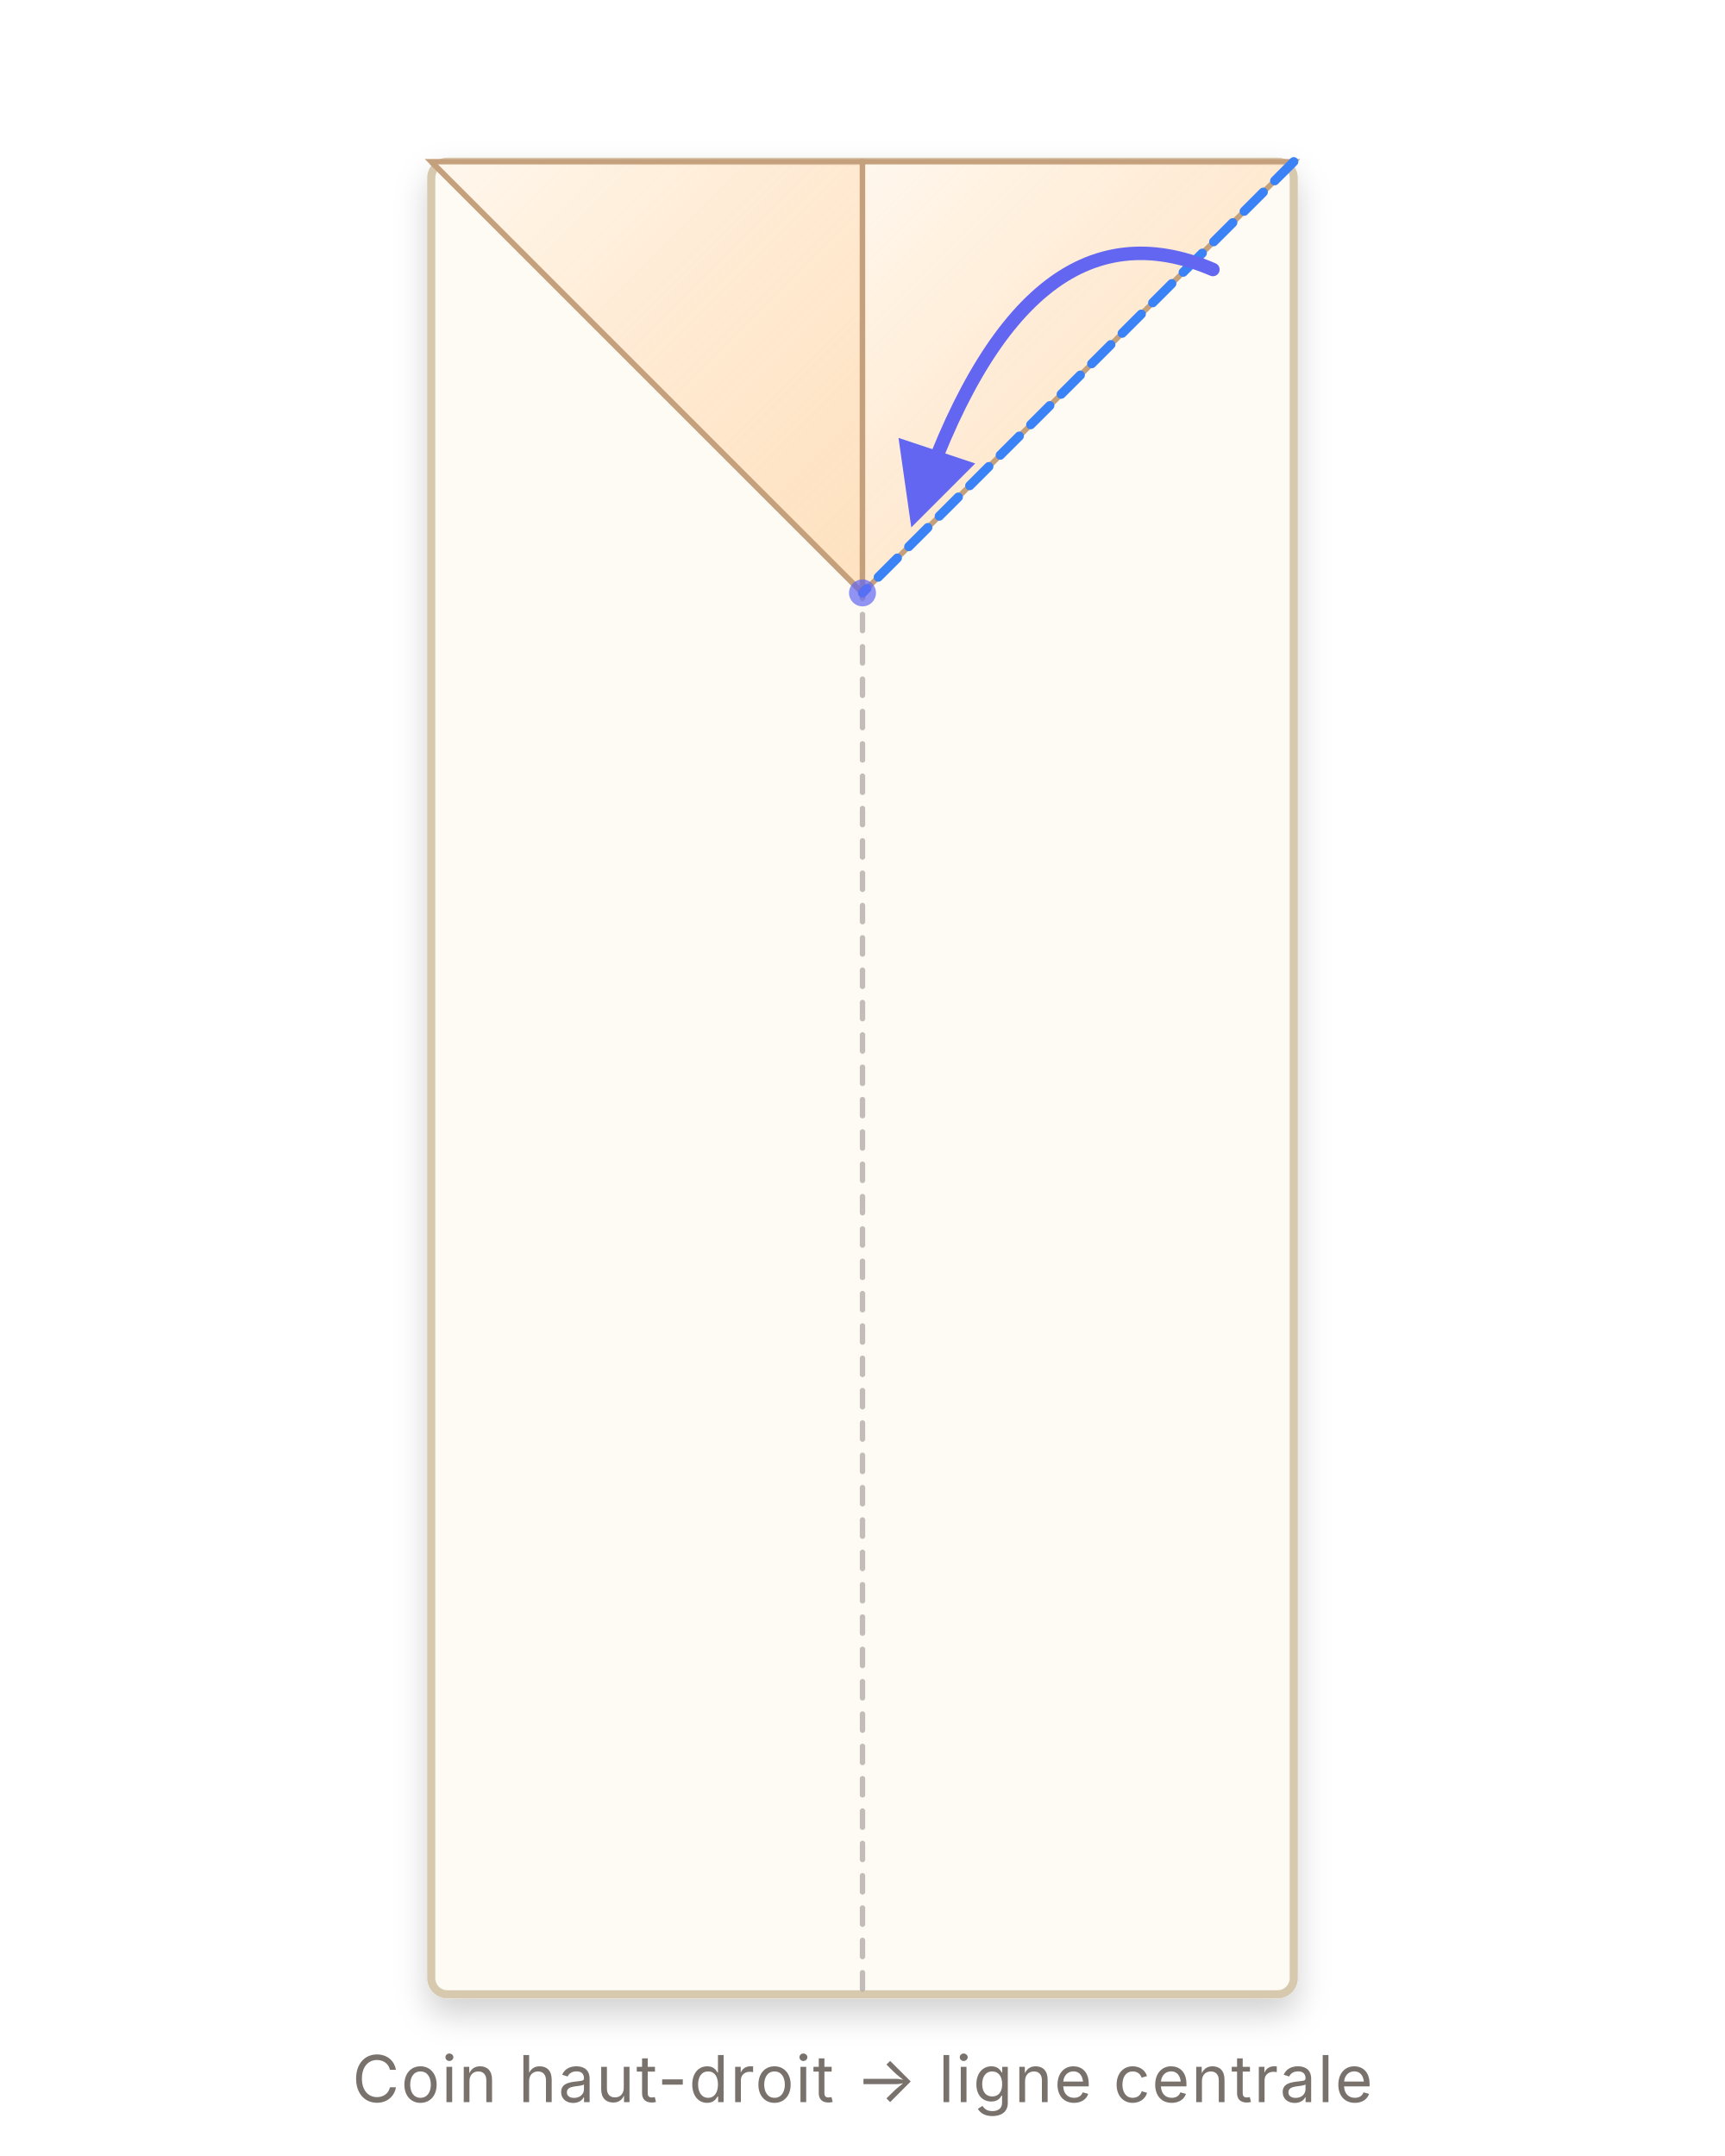
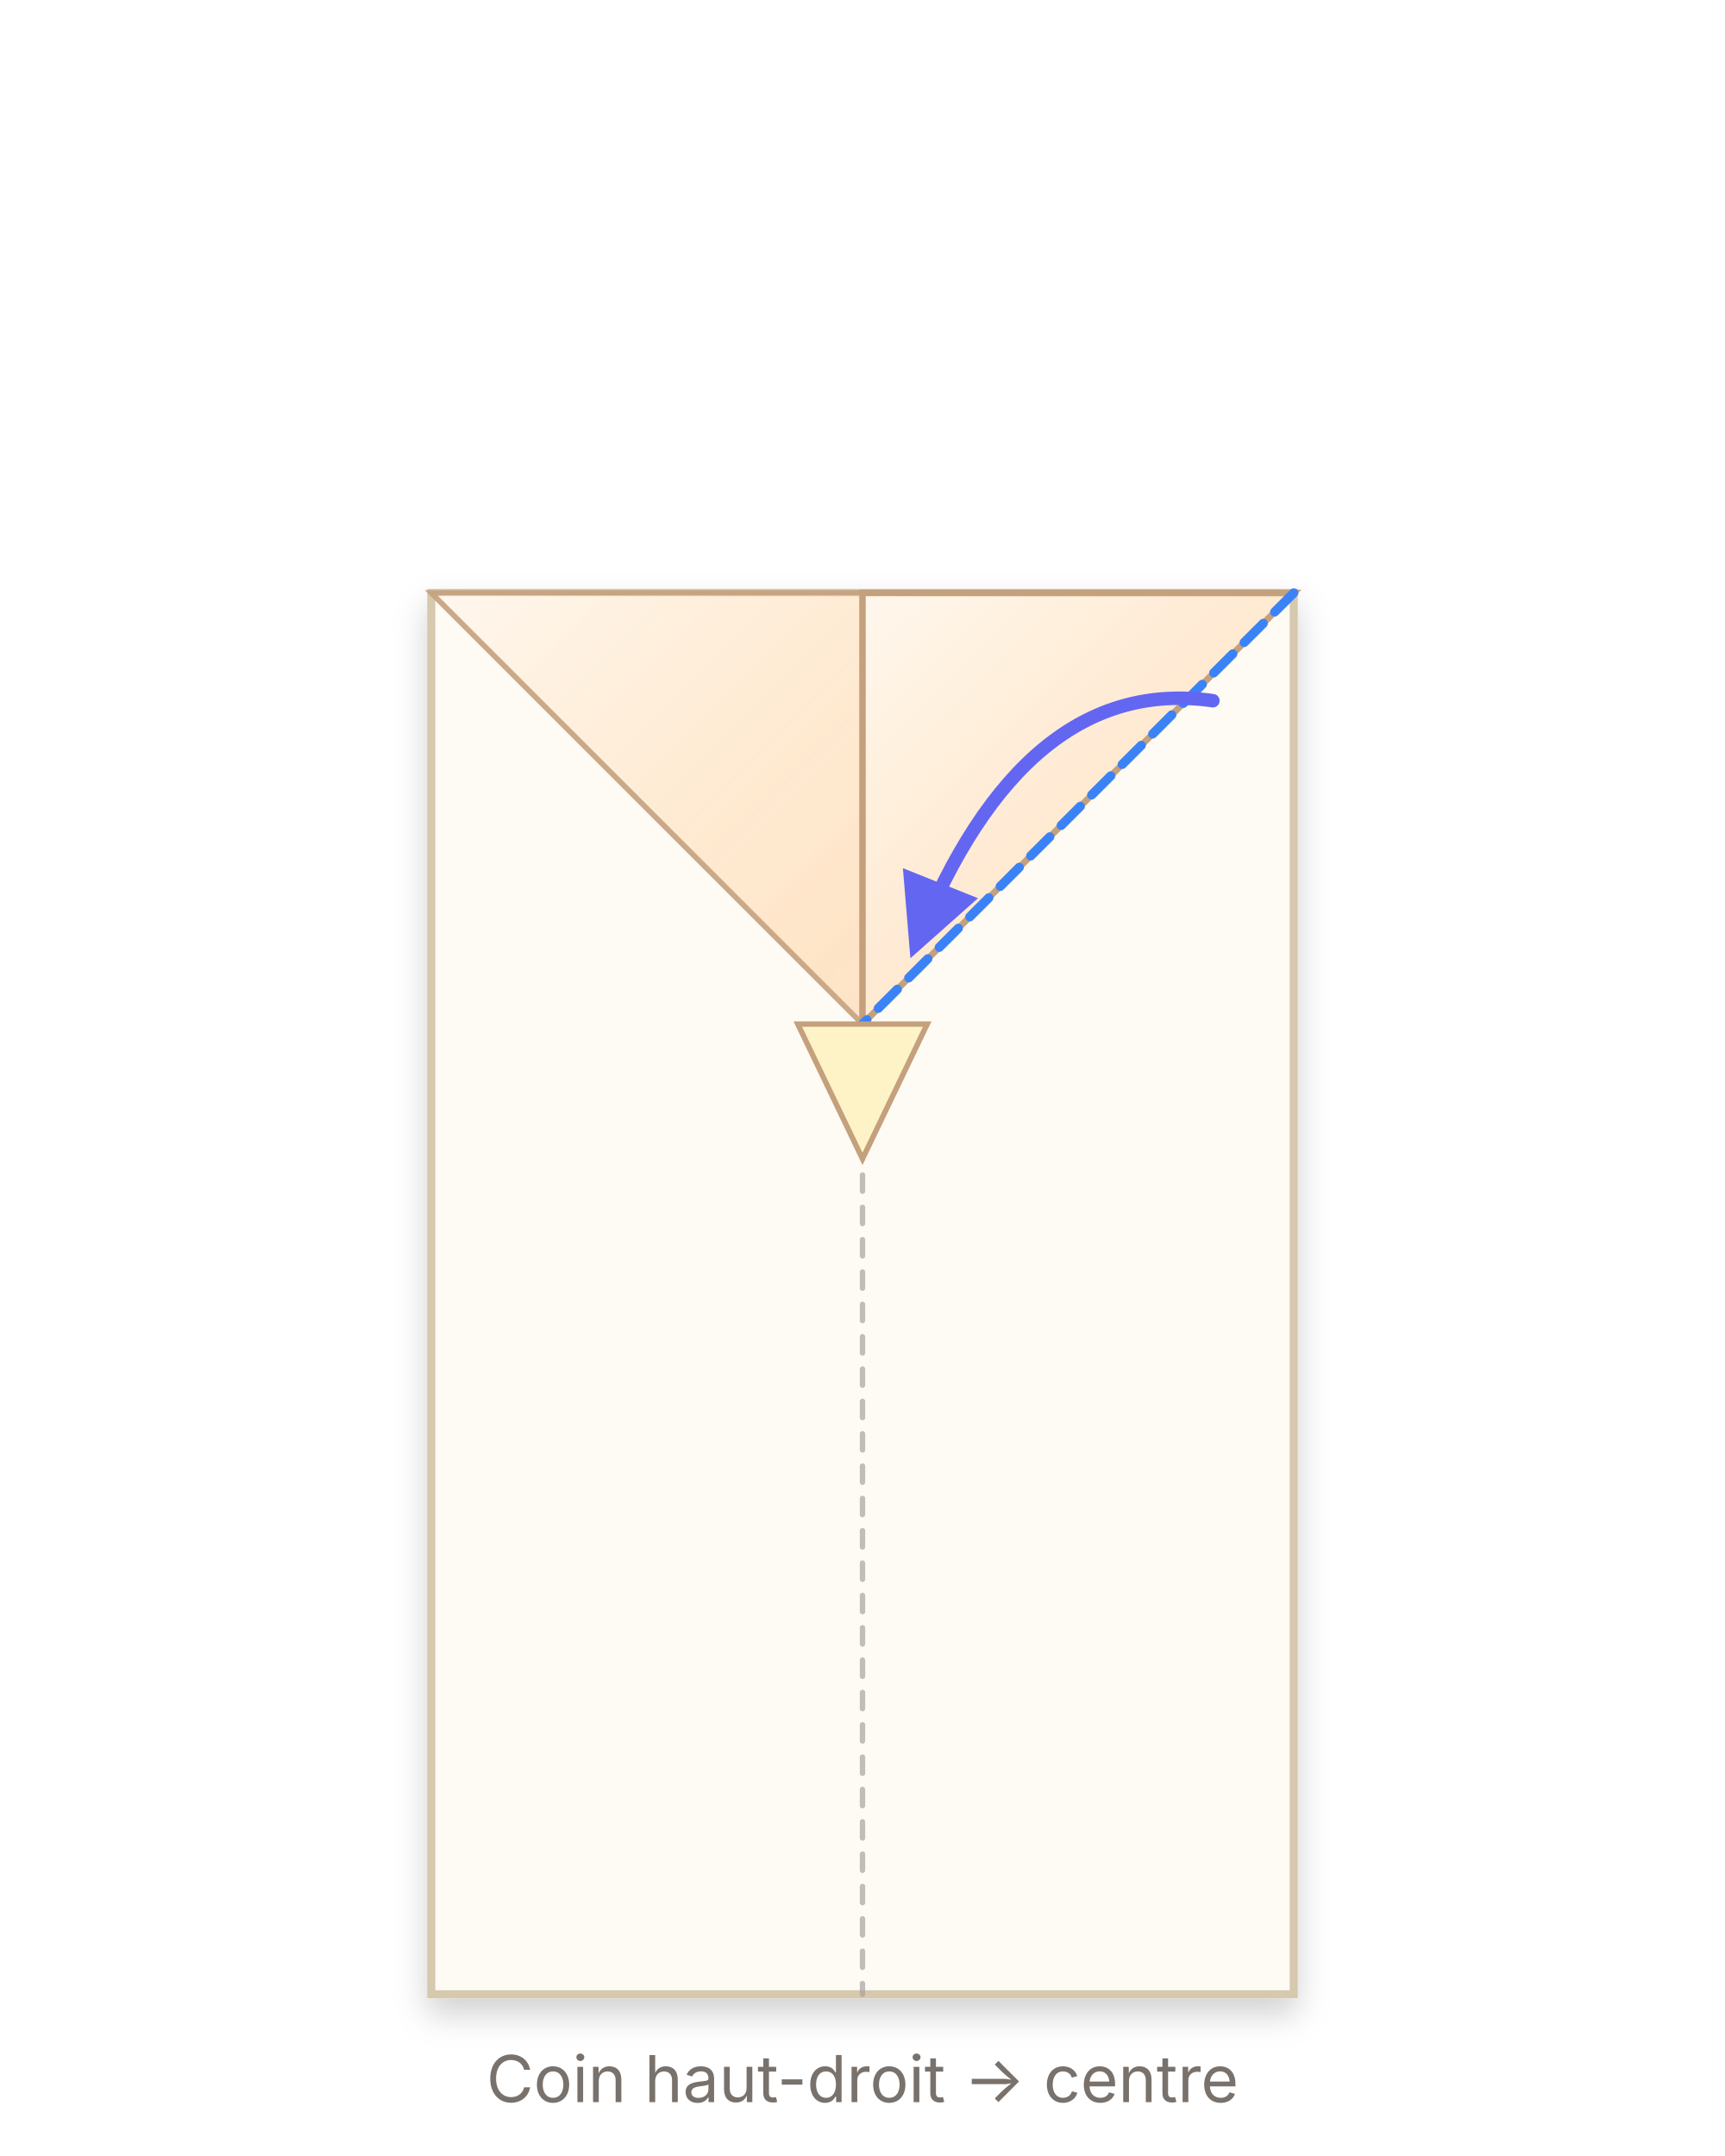
- <svg xmlns="http://www.w3.org/2000/svg" viewBox="0 0 320 400" fill="none" font-family="system-ui, -apple-system, sans-serif">
+ <svg xmlns="http://www.w3.org/2000/svg" viewBox="0 0 320 400" fill="none" font-family="system-ui,-apple-system,sans-serif">
  <defs>
    <filter id="ps" x="-10%" y="-10%" width="120%" height="120%">
      <feGaussianBlur in="SourceAlpha" stdDeviation="3" />
      <feOffset dx="0" dy="3" />
      <feComponentTransfer>
        <feFuncA type="linear" slope="0.18" />
      </feComponentTransfer>
      <feMerge>
        <feMergeNode />
        <feMergeNode in="SourceGraphic" />
      </feMerge>
    </filter>
    <marker id="arr" viewBox="0 0 10 10" refX="8" refY="5" markerWidth="6" markerHeight="6" orient="auto-start-reverse">
      <path d="M 0 0 L 10 5 L 0 10 z" fill="#6366f1" />
    </marker>
    <marker id="arrT" viewBox="0 0 10 10" refX="8" refY="5" markerWidth="6" markerHeight="6" orient="auto-start-reverse">
      <path d="M 0 0 L 10 5 L 0 10 z" fill="#14b8a6" />
    </marker>
    <linearGradient id="foldTri" x1="0" y1="0" x2="1" y2="1">
      <stop offset="0" stop-color="#fff7ed" />
      <stop offset="1" stop-color="#fed7aa" stop-opacity="0.7" />
    </linearGradient>
  </defs>
-   <rect x="80" y="30" width="160" height="340" rx="3" fill="#fefaf4" stroke="#d6c9ae" stroke-width="1.5" filter="url(#ps)" />
-   <line x1="160" y1="30" x2="160" y2="370" stroke="#a8a29e" stroke-width="1" stroke-dasharray="3 3" stroke-linecap="round" opacity="0.7" />
-   <polygon points="80,30 160,30 160,110" fill="url(#foldTri)" stroke="#c4a07c" stroke-width="1" />
-   <line x1="80" y1="30" x2="160" y2="110" stroke="#c4a07c" stroke-width="1" />
-   <polygon points="240,30 160,30 160,110" fill="url(#foldTri)" stroke="#c4a07c" stroke-width="1" />
-   <line x1="240" y1="30" x2="160" y2="110" stroke="#3b82f6" stroke-width="1.7" stroke-dasharray="5 3" stroke-linecap="round" />
-   <path d="M 225 50 Q 190 35 170 95" stroke="#6366f1" stroke-width="2.5" stroke-linecap="round" fill="none" marker-end="url(#arr)" />
-   <circle cx="160" cy="110" r="2.5" fill="#6366f1" opacity="0.7" />
-   <text x="160" y="390" text-anchor="middle" font-size="12" fill="#78716c" letter-spacing="0.3">Coin haut-droit → ligne centrale</text>
+   <polygon points="80,110 240,110 240,370 80,370" fill="#fefaf4" stroke="#d6c9ae" stroke-width="1.5" filter="url(#ps)" />
+   <line x1="160" y1="110" x2="160" y2="370" stroke="#a8a29e" stroke-width="1" stroke-dasharray="3 3" stroke-linecap="round" opacity="0.7" />
+   <polygon points="80,110 160,110 160,190" fill="url(#foldTri)" stroke="#c4a07c" stroke-width="1" opacity="0.9" />
+   <polygon points="240,110 160,110 160,190" fill="url(#foldTri)" stroke="#c4a07c" stroke-width="1.2" />
+   <line x1="240" y1="110" x2="160" y2="190" stroke="#3b82f6" stroke-width="1.7" stroke-dasharray="5 3" stroke-linecap="round" />
+   <path d="M 225 130 Q 190 125 170 175" stroke="#6366f1" stroke-width="2.5" stroke-linecap="round" fill="none" marker-end="url(#arr)" />
+   <polygon points="148,190 172,190 160,215" fill="#fef3c7" stroke="#c4a07c" stroke-width="1" />
+   <text x="160" y="390" text-anchor="middle" font-size="12" fill="#78716c">Coin haut-droit → centre</text>
</svg>
